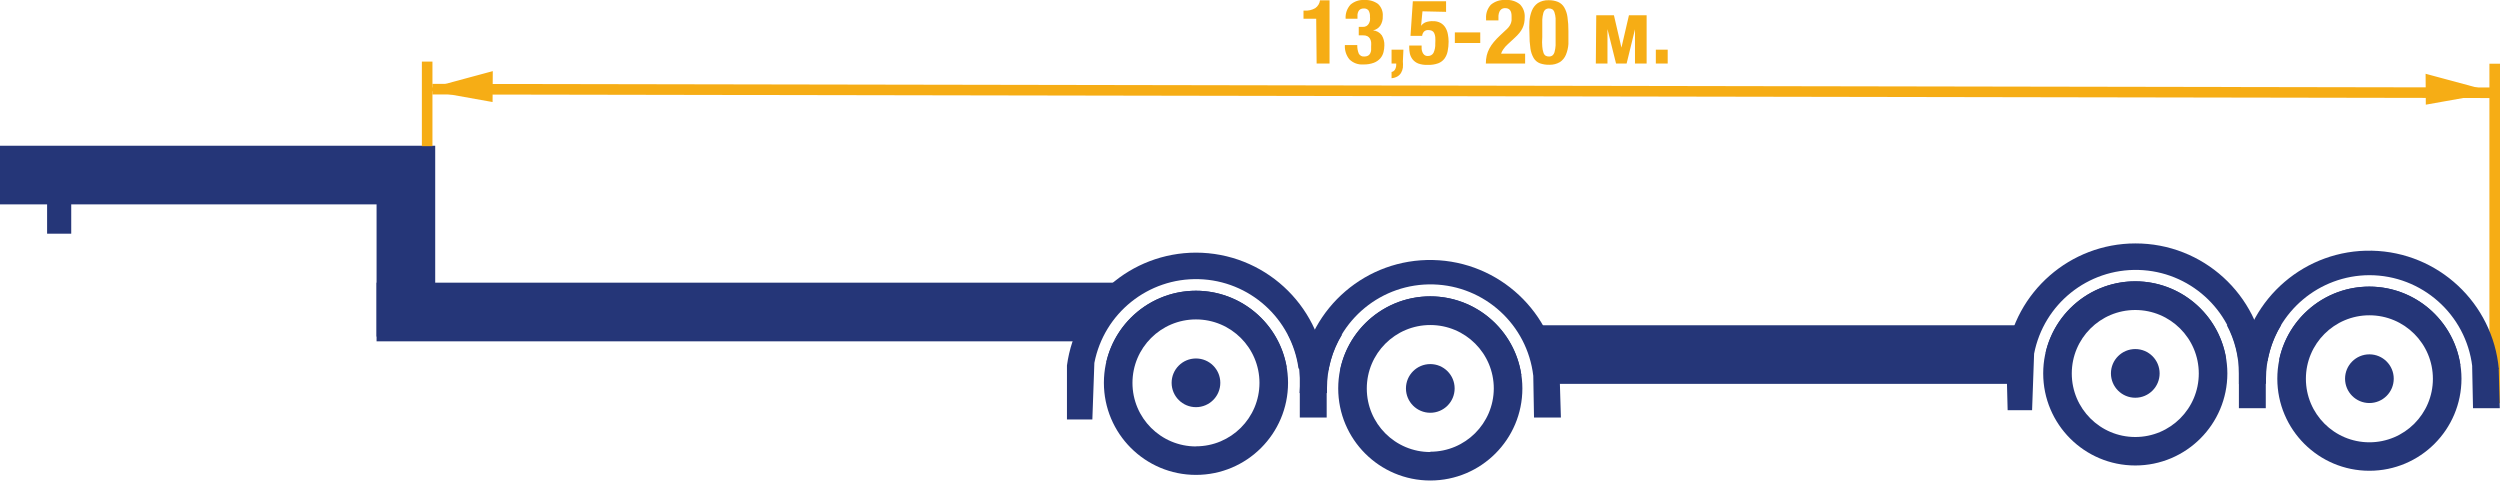
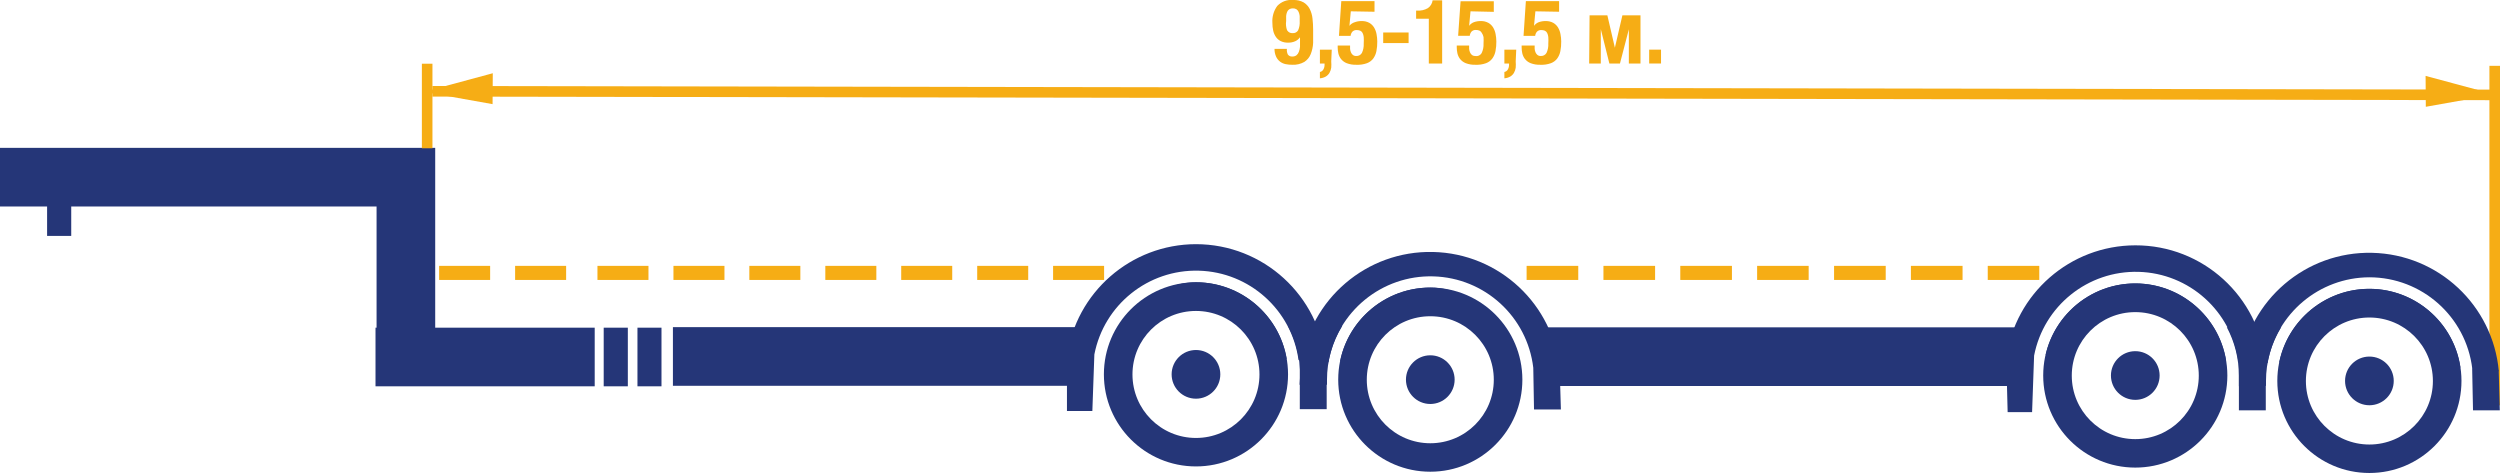
- <svg xmlns="http://www.w3.org/2000/svg" viewBox="0 0 236.21 45.37">
-   <defs>
-     <style>.cls-1{fill:#f6ad15}.cls-2{fill:#253678}</style>
-   </defs>
-   <g id="Слой_2" data-name="Слой 2">
-     <g id="Слой_1-2" data-name="Слой 1">
-       <path class="cls-1" d="M235.21 6.02h1V38.1h-1z" />
-       <g id="_1" data-name="1">
-         <path class="cls-2" d="M35.58 13.77H0v5.54h4.45v2.77h2.28v-2.77h28.85V31.8h5.54V13.77h-5.54z" />
-         <path class="cls-2" d="M102.79 31.28c0-1.65 3.25-3.2 3.68-4.57H35.58v5.54h66.24c-.03-.31.97-.64.97-.97zm87.07 4.02c0-1.65 2.17-3.2 2.47-4.57h-47.4l1 5.54h43.95c-.01-.27-.02-.64-.02-.97zm-64.48 1.84v-.47a9.71 9.71 0 0 1 1.43-5.07h-5.11a9.7 9.7 0 0 1 1.09 5.54zm9.76-9.14a8.72 8.72 0 0 0-8.52 6.95l1.51-.09a7.27 7.27 0 0 1 14.07.43l1.54.15a8.71 8.71 0 0 0-8.6-7.44z" />
-         <path class="cls-2" d="M135.14 28a8.7 8.7 0 1 0 8.7 8.7 8.71 8.71 0 0 0-8.7-8.7zm0 14.71a6 6 0 1 1 6-6 6 6 0 0 1-6 5.97z" />
-         <circle class="cls-2" cx="135.14" cy="36.67" r="1.75" />
-         <path class="cls-2" d="M135.14 39a2.3 2.3 0 1 1 2.3-2.3 2.3 2.3 0 0 1-2.3 2.3zM113 27.47a8.71 8.71 0 0 0-8.47 6.75l1.49-.09a7.27 7.27 0 0 1 14.07.43l1.48.15a8.71 8.71 0 0 0-8.57-7.24z" />
-         <path class="cls-2" d="M113 27.47a8.7 8.7 0 1 0 8.7 8.7 8.71 8.71 0 0 0-8.7-8.7zm0 14.71a6 6 0 1 1 6-6 6 6 0 0 1-6 5.99z" />
-         <circle class="cls-2" cx="113.02" cy="36.17" r="1.75" />
-         <path class="cls-2" d="M113 38.47a2.3 2.3 0 1 1 2.3-2.3 2.3 2.3 0 0 1-2.3 2.3z" />
-         <path class="cls-2" d="M113 23.87a12.32 12.32 0 0 0-12.19 10.66v5.1h2.4l.19-5.34a9.78 9.78 0 0 1 19.29.53l2.57.25A12.32 12.32 0 0 0 113 23.87z" />
-         <path class="cls-2" d="M122.81 33.91h2.54v5.54h-2.54z" />
-         <path class="cls-2" d="M147.37 35.76a12.3 12.3 0 0 0-24.44-.54q1.29-.15 2.59-.24a9.78 9.78 0 0 1 19.35.53l.07 3.94h2.54zm66.73.5v-.47a9.72 9.72 0 0 1 1.43-5.07h-5.13a9.71 9.71 0 0 1 1.14 4.57v1z" />
-         <path class="cls-2" d="M223.87 26a9.8 9.8 0 0 1 9.72 8.63l2.51.25a12.3 12.3 0 0 0-24.44-.54q1.29-.15 2.59-.24a9.8 9.8 0 0 1 9.62-8.1z" />
-         <path class="cls-2" d="M223.87 27.08a8.71 8.71 0 0 0-8.53 6.92l1.51-.09a7.27 7.27 0 0 1 14.07.43l1.54.15a8.71 8.71 0 0 0-8.59-7.41z" />
-         <path class="cls-2" d="M223.87 27.08a8.7 8.7 0 1 0 8.7 8.7 8.71 8.71 0 0 0-8.7-8.7zm0 14.71a6 6 0 1 1 6-6 6 6 0 0 1-6 6z" />
-         <circle class="cls-2" cx="223.87" cy="35.79" r="1.75" />
-         <path class="cls-2" d="M223.87 38.08a2.3 2.3 0 1 1 2.3-2.3 2.3 2.3 0 0 1-2.3 2.3zm-22.12-11.5a8.71 8.71 0 0 0-8.47 6.75l1.49-.09a7.27 7.27 0 0 1 14.07.43l1.48.15a8.71 8.71 0 0 0-8.57-7.24z" />
-         <path class="cls-2" d="M201.75 26.58a8.7 8.7 0 1 0 8.7 8.7 8.71 8.71 0 0 0-8.7-8.7zm0 14.71a6 6 0 1 1 6-6 6 6 0 0 1-6 6z" />
-         <circle class="cls-2" cx="201.75" cy="35.28" r="1.75" />
-         <path class="cls-2" d="M201.75 37.58a2.3 2.3 0 1 1 2.3-2.3 2.3 2.3 0 0 1-2.3 2.3z" />
-         <path class="cls-2" d="M201.75 23a12.32 12.32 0 0 0-12.19 10.66l.13 5.1H192l.19-5.34a9.78 9.78 0 0 1 19.29.53l2.57.25a12.32 12.32 0 0 0-12.3-11.2z" />
-         <path class="cls-2" d="M211.54 33.03h2.54v5.54h-2.54zm23.67-.01l.88 1.86.1 3.69h-2.53l-.08-3.94 1.63-1.61z" />
-       </g>
-       <path class="cls-1" d="M39.86 5.82h1v7.99h-1z" />
-       <path class="cls-1" transform="rotate(-89.9 138.278 8.597)" d="M137.78-88.83h1v194.86h-1z" />
-       <path class="cls-1" d="M46.54 9.64l-6.5-1.16 6.52-1.76-.02 2.92zm182.66.25l6.51-1.16-6.53-1.76.02 2.92zM124.36 1.77h-1.2V1h.11a1.75 1.75 0 0 0 1-.23 1.06 1.06 0 0 0 .45-.74h.9V6h-1.22zm4.02 3.29a.53.53 0 0 0 .53.28.7.7 0 0 0 .35-.08.53.53 0 0 0 .2-.21.85.85 0 0 0 .09-.31 3.16 3.16 0 0 0 0-.37 2.38 2.38 0 0 0 0-.39.94.94 0 0 0-.11-.33.61.61 0 0 0-.24-.23.84.84 0 0 0-.41-.08h-.41v-.8h.4a.61.61 0 0 0 .33-.08.62.62 0 0 0 .21-.21 1 1 0 0 0 .12-.3 1.64 1.64 0 0 0 0-.36 1 1 0 0 0-.14-.61.53.53 0 0 0-.44-.18.62.62 0 0 0-.32.07.48.48 0 0 0-.19.2.9.9 0 0 0-.09.31 3.31 3.31 0 0 0 0 .39h-1.12a1.79 1.79 0 0 1 .46-1.33 1.82 1.82 0 0 1 1.32-.44 2 2 0 0 1 1.28.37 1.43 1.43 0 0 1 .45 1.17 1.51 1.51 0 0 1-.24.89 1.07 1.07 0 0 1-.68.44 1.13 1.13 0 0 1 .83.47 1.72 1.72 0 0 1 .24.95 2.74 2.74 0 0 1-.08.63 1.41 1.41 0 0 1-.3.59 1.56 1.56 0 0 1-.61.42 2.67 2.67 0 0 1-1 .16 1.68 1.68 0 0 1-1.31-.48 1.93 1.93 0 0 1-.43-1.35h1.17a2 2 0 0 0 .14.8zm4.17.73a3.68 3.68 0 0 1 0 .6 1.35 1.35 0 0 1-.17.49 1 1 0 0 1-.34.34 1.33 1.33 0 0 1-.56.17V6.8a.46.46 0 0 0 .33-.24.86.86 0 0 0 .11-.43V6h-.44V4.69h1.12zm1.85-4.72l-.13 1.37a1 1 0 0 1 .44-.34 1.84 1.84 0 0 1 .69-.1 1.41 1.41 0 0 1 .72.17 1.26 1.26 0 0 1 .45.44 1.87 1.87 0 0 1 .23.62 3.63 3.63 0 0 1 .07.7 4.47 4.47 0 0 1-.09.91 1.76 1.76 0 0 1-.3.7 1.33 1.33 0 0 1-.59.44 2.62 2.62 0 0 1-1 .15A2.33 2.33 0 0 1 134 6a1.3 1.3 0 0 1-.54-.4 1.41 1.41 0 0 1-.25-.54 2.59 2.59 0 0 1-.06-.55V4.3h1.17a3.15 3.15 0 0 0 0 .32 1.08 1.08 0 0 0 .08.32.65.65 0 0 0 .18.25.48.48 0 0 0 .31.1.58.58 0 0 0 .55-.29 1.84 1.84 0 0 0 .17-.88 4.69 4.69 0 0 0 0-.62 1.12 1.12 0 0 0-.11-.39.46.46 0 0 0-.22-.21.86.86 0 0 0-.34-.06.53.53 0 0 0-.4.15.7.7 0 0 0-.17.4h-1.1l.22-3.27h3.14v1zm5.46 2.99h-2.4v-1h2.4zm.53 1.94a3.29 3.29 0 0 1 .08-.75 2.73 2.73 0 0 1 .25-.66 3.57 3.57 0 0 1 .42-.62 6.67 6.67 0 0 1 .58-.61l.49-.46a2.67 2.67 0 0 0 .33-.33 1.43 1.43 0 0 0 .19-.31 1.14 1.14 0 0 0 .09-.33 3.48 3.48 0 0 0 0-.41c0-.5-.2-.75-.59-.75a.62.62 0 0 0-.36.09.61.61 0 0 0-.2.25 1.2 1.2 0 0 0-.09.37v.45h-1.17v-.19a1.75 1.75 0 0 1 .45-1.29 1.94 1.94 0 0 1 1.4-.45 1.9 1.9 0 0 1 1.36.42 1.61 1.61 0 0 1 .44 1.22 2.74 2.74 0 0 1-.05.54 2.06 2.06 0 0 1-.16.48 2.2 2.2 0 0 1-.29.45 4.1 4.1 0 0 1-.43.45l-.68.63a2.53 2.53 0 0 0-.42.48 1.4 1.4 0 0 0-.2.4h2.27V6zm4.12-4a3.26 3.26 0 0 1 .23-1 1.62 1.62 0 0 1 .56-.71 1.79 1.79 0 0 1 1-.27 2.3 2.3 0 0 1 .91.16 1.27 1.27 0 0 1 .58.51 2.43 2.43 0 0 1 .31.91 8.72 8.72 0 0 1 .09 1.35v1.21a3.27 3.27 0 0 1-.23 1 1.54 1.54 0 0 1-.56.7 1.86 1.86 0 0 1-1 .26 2.5 2.5 0 0 1-.91-.14 1.19 1.19 0 0 1-.58-.49 2.45 2.45 0 0 1-.31-.91 8.72 8.72 0 0 1-.09-1.36q-.04-.64 0-1.22zm1.21 2.4a2.23 2.23 0 0 0 .11.57.53.53 0 0 0 .2.29.62.62 0 0 0 .32.08.53.53 0 0 0 .33-.1.64.64 0 0 0 .2-.33 2.93 2.93 0 0 0 .1-.62V1.73a2.27 2.27 0 0 0-.11-.57.53.53 0 0 0-.2-.28.62.62 0 0 0-.32-.08.53.53 0 0 0-.33.1.64.64 0 0 0-.2.33 2.94 2.94 0 0 0-.1.62V3.5c-.03.35-.02.66 0 .91zm5.1-2.96h1.67l.71 3.06.71-3.06h1.67V6h-1.1V2.77L153.69 6h-1l-.81-3.25V6h-1.1zM157.57 6h-1.12V4.69h1.12z" />
+ <svg xmlns="http://www.w3.org/2000/svg" viewBox="0 0 236.21 44.69">
+   <g id="cf0d7dba-d931-4aa6-911e-d379fc537563" data-name="Слой 2">
+     <g id="7af8545e-3072-4a95-9c7b-c4ac0f9c9e52" data-name="Слой 1">
+       <rect x="235.21" y="6.22" width="1" height="32.08" fill="#f6ad15" />
+       <polygon points="35.58 13.97 0 13.97 0 19.51 4.45 19.51 4.45 22.29 6.73 22.29 6.73 19.51 35.58 19.51 35.58 32 41.12 32 41.12 19.51 41.12 13.97 35.58 13.97" fill="#253678" />
+       <path d="M102.79,35.48a15.23,15.23,0,0,1,.68-4.57H63.58v5.54h38.24C101.79,36.14,102.79,35.81,102.79,35.48Z" fill="#253678" />
+       <path d="M189.86,35.5c0-1.65,2.17-3.2,2.47-4.57h-47.4l1,5.54h43.95C189.87,36.15,189.86,35.83,189.86,35.5Z" fill="#253678" />
+       <path d="M125.38,36.35c0-.16,0-.31,0-.47a9.71,9.71,0,0,1,1.43-5.07h-5.11a9.7,9.7,0,0,1,1.09,5.54Z" fill="#253678" />
+       <path d="M135.14,27.17a8.72,8.72,0,0,0-8.52,6.95l1.51-.09a7.27,7.27,0,0,1,14.07.43c.51,0,1,1.1,1.54,1.15C143.12,31.41,139.51,27.17,135.14,27.17Z" fill="#253678" />
+       <path d="M135.14,27.17a8.7,8.7,0,1,0,8.7,8.7A8.71,8.71,0,0,0,135.14,27.17Zm0,14.71a6,6,0,1,1,6-6A6,6,0,0,1,135.14,41.88Z" fill="#253678" />
+       <circle cx="135.14" cy="35.87" r="1.75" fill="#253678" />
+       <path d="M135.14,38.17a2.3,2.3,0,1,1,2.3-2.3A2.3,2.3,0,0,1,135.14,38.17Z" fill="#253678" />
+       <path d="M113,26.67c-4.12,0-7.58,3.89-8.47,7.75.5,0,1-1.07,1.49-1.09a7.27,7.27,0,0,1,14.07.43l1.48.15A8.71,8.71,0,0,0,113,26.67Z" fill="#253678" />
+       <path d="M113,26.67a8.7,8.7,0,1,0,8.7,8.7A8.71,8.71,0,0,0,113,26.67Zm0,14.71a6,6,0,1,1,6-6A6,6,0,0,1,113,41.38Z" fill="#253678" />
+       <circle cx="113.02" cy="35.37" r="1.75" fill="#253678" />
+       <path d="M113,37.67a2.3,2.3,0,1,1,2.3-2.3A2.3,2.3,0,0,1,113,37.67Z" fill="#253678" />
+       <path d="M113,23.07a12.32,12.32,0,0,0-12.19,10.66v5.1h2.4l.19-5.34a9.78,9.78,0,0,1,19.29.53l2.57.25A12.32,12.32,0,0,0,113,23.07Z" fill="#253678" />
+       <rect x="122.81" y="33.12" width="2.54" height="5.54" fill="#253678" />
+       <path d="M147.37,35a12.3,12.3,0,0,0-24.44-.54q1.29-.15,2.59-.24a9.78,9.78,0,0,1,19.35.53l.07,3.94h2.54Z" fill="#253678" />
+       <path d="M214.1,36.46c0-.16,0-.31,0-.47a9.72,9.72,0,0,1,1.43-5.07H210.4a9.71,9.71,0,0,1,1.14,4.57c0,.33,0,.65,0,1Z" fill="#253678" />
+       <path d="M223.87,26.2a9.8,9.8,0,0,1,9.72,8.63l2.51.25a12.3,12.3,0,0,0-24.44-.54q1.29-.15,2.59-.24A9.8,9.8,0,0,1,223.87,26.2Z" fill="#253678" />
+       <path d="M223.87,27.29a8.71,8.71,0,0,0-8.52,6.95l1.51-.09a7.27,7.27,0,0,1,14.07.43l1.54.15A8.71,8.71,0,0,0,223.87,27.29Z" fill="#253678" />
+       <path d="M223.87,27.29a8.7,8.7,0,1,0,8.7,8.7A8.71,8.71,0,0,0,223.87,27.29Zm0,14.71a6,6,0,1,1,6-6A6,6,0,0,1,223.87,42Z" fill="#253678" />
+       <circle cx="223.87" cy="35.99" r="1.75" fill="#253678" />
+       <path d="M223.87,38.29a2.3,2.3,0,1,1,2.3-2.3A2.3,2.3,0,0,1,223.87,38.29Z" fill="#253678" />
+       <path d="M201.75,26.78a8.71,8.71,0,0,0-8.47,6.75l1.49-.09a7.27,7.27,0,0,1,14.07.43l1.48.15A8.71,8.71,0,0,0,201.75,26.78Z" fill="#253678" />
+       <path d="M201.75,26.78a8.7,8.7,0,1,0,8.7,8.7A8.71,8.71,0,0,0,201.75,26.78Zm0,14.71a6,6,0,1,1,6-6A6,6,0,0,1,201.75,41.49Z" fill="#253678" />
+       <circle cx="201.75" cy="35.48" r="1.75" fill="#253678" />
+       <path d="M201.75,37.78a2.3,2.3,0,1,1,2.3-2.3A2.3,2.3,0,0,1,201.75,37.78Z" fill="#253678" />
+       <path d="M201.75,23.18a12.32,12.32,0,0,0-12.19,10.66l.13,5.1H192l.19-5.34a9.78,9.78,0,0,1,19.29.53l2.57.25A12.32,12.32,0,0,0,201.75,23.18Z" fill="#253678" />
+       <rect x="211.54" y="33.23" width="2.54" height="5.54" fill="#253678" />
+       <polygon points="235.21 33.23 236.09 35.08 236.19 38.77 233.66 38.77 233.58 34.83 235.21 33.23" fill="#253678" />
+       <rect x="60.23" y="30.96" width="2.27" height="5.54" fill="#253678" />
+       <rect x="35.48" y="30.96" width="20.71" height="5.54" fill="#253678" />
+       <rect x="57.04" y="30.96" width="2.28" height="5.54" fill="#253678" />
+       <rect x="39.86" y="6.02" width="1" height="7.99" fill="#f6ad15" />
+       <rect x="137.78" y="-88.63" width="1" height="194.86" transform="translate(129.24 147.06) rotate(-89.9)" fill="#f6ad15" />
+       <polygon points="46.54 9.84 40.04 8.68 46.56 6.92 46.54 9.84" fill="#f6ad15" />
+       <polygon points="229.2 10.09 235.71 8.93 229.18 7.17 229.2 10.09" fill="#f6ad15" />
+       <path d="M121.68,5.15a.47.47,0,0,0,.43.19.62.62,0,0,0,.39-.12.75.75,0,0,0,.22-.32,1.75,1.75,0,0,0,.11-.48c0-.19,0-.39,0-.61V3.52h0a1.1,1.1,0,0,1-.44.37,1.56,1.56,0,0,1-.69.14,1.5,1.5,0,0,1-.68-.14,1.19,1.19,0,0,1-.46-.39,1.72,1.72,0,0,1-.26-.59,3.3,3.3,0,0,1-.08-.75,2.43,2.43,0,0,1,.46-1.6A1.83,1.83,0,0,1,122.18,0a1.88,1.88,0,0,1,1,.23,1.58,1.58,0,0,1,.57.62,2.59,2.59,0,0,1,.26.9,9.08,9.08,0,0,1,.06,1.06c0,.43,0,.85,0,1.25a3.3,3.3,0,0,1-.23,1.06,1.57,1.57,0,0,1-.6.73,2.11,2.11,0,0,1-1.15.27,3.05,3.05,0,0,1-.62-.06,1.31,1.31,0,0,1-.53-.24,1.25,1.25,0,0,1-.37-.47,1.75,1.75,0,0,1-.15-.73h1.17A1,1,0,0,0,121.68,5.15Zm-.06-2.28a.54.54,0,0,0,.51.26.55.55,0,0,0,.52-.26,1.85,1.85,0,0,0,.15-.88,4.14,4.14,0,0,0,0-.48,1.26,1.26,0,0,0-.1-.38.58.58,0,0,0-.2-.25.6.6,0,0,0-.34-.09.62.62,0,0,0-.35.09.55.55,0,0,0-.2.25,1.3,1.3,0,0,0-.09.38c0,.14,0,.3,0,.47A1.85,1.85,0,0,0,121.61,2.87Z" fill="#f6ad15" />
+       <path d="M125.78,5.8a3.74,3.74,0,0,1,0,.6,1.36,1.36,0,0,1-.17.49,1,1,0,0,1-.34.34,1.33,1.33,0,0,1-.56.17V6.8a.47.47,0,0,0,.33-.24.87.87,0,0,0,.11-.43V6h-.44V4.69h1.12Z" fill="#f6ad15" />
+       <path d="M127.63,1.07l-.13,1.37h0A1,1,0,0,1,128,2.1a1.82,1.82,0,0,1,.66-.11,1.41,1.41,0,0,1,.72.17,1.26,1.26,0,0,1,.45.44,1.86,1.86,0,0,1,.23.62,3.62,3.62,0,0,1,.07.7,4.46,4.46,0,0,1-.08.91,1.77,1.77,0,0,1-.3.7,1.32,1.32,0,0,1-.59.44,2.59,2.59,0,0,1-1,.15,2.35,2.35,0,0,1-.92-.15,1.3,1.3,0,0,1-.54-.4,1.4,1.4,0,0,1-.25-.54,2.59,2.59,0,0,1-.06-.55V4.3h1.17c0,.1,0,.21,0,.32a1.07,1.07,0,0,0,.08.32.65.65,0,0,0,.18.25.48.48,0,0,0,.31.1.58.58,0,0,0,.55-.29,1.84,1.84,0,0,0,.17-.88,4.71,4.71,0,0,0,0-.62,1.13,1.13,0,0,0-.11-.39.46.46,0,0,0-.22-.21.86.86,0,0,0-.34-.06.53.53,0,0,0-.4.15.71.71,0,0,0-.17.4h-1.1l.22-3.28h3.14v1Z" fill="#f6ad15" />
+       <path d="M133.09,4.07h-2.4v-1h2.4Z" fill="#f6ad15" />
+       <path d="M135,1.77h-1.2V1h.11a1.75,1.75,0,0,0,1-.23,1.06,1.06,0,0,0,.45-.74h.9V6H135Z" fill="#f6ad15" />
+       <path d="M138.94,1.07l-.13,1.37h0a1,1,0,0,1,.44-.34,1.82,1.82,0,0,1,.66-.11,1.41,1.41,0,0,1,.72.17,1.26,1.26,0,0,1,.45.44,1.87,1.87,0,0,1,.23.62,3.62,3.62,0,0,1,.07.7,4.47,4.47,0,0,1-.08.91,1.77,1.77,0,0,1-.3.7,1.32,1.32,0,0,1-.59.44,2.59,2.59,0,0,1-1,.15,2.36,2.36,0,0,1-.92-.15,1.3,1.3,0,0,1-.54-.4,1.4,1.4,0,0,1-.25-.54,2.58,2.58,0,0,1-.06-.55V4.3h1.17c0,.1,0,.21,0,.32a1.07,1.07,0,0,0,.08.32.65.65,0,0,0,.18.25.48.48,0,0,0,.31.1A.58.58,0,0,0,140,5a1.84,1.84,0,0,0,.17-.88,4.71,4.71,0,0,0,0-.62A1.13,1.13,0,0,0,140,3.1a.46.46,0,0,0-.22-.21.86.86,0,0,0-.34-.06.53.53,0,0,0-.4.15.71.71,0,0,0-.17.4h-1.1L138,.12h3.14v1Z" fill="#f6ad15" />
+       <path d="M143.21,5.8a3.75,3.75,0,0,1,0,.6,1.36,1.36,0,0,1-.17.49,1,1,0,0,1-.34.34,1.33,1.33,0,0,1-.56.17V6.8a.47.47,0,0,0,.33-.24.87.87,0,0,0,.11-.43V6h-.44V4.69h1.12Z" fill="#f6ad15" />
+       <path d="M145.07,1.07l-.13,1.37h0a1,1,0,0,1,.44-.34,1.82,1.82,0,0,1,.66-.11,1.41,1.41,0,0,1,.72.17,1.26,1.26,0,0,1,.45.44,1.86,1.86,0,0,1,.23.62,3.62,3.62,0,0,1,.07.7,4.46,4.46,0,0,1-.08.91,1.77,1.77,0,0,1-.3.7,1.32,1.32,0,0,1-.59.44,2.59,2.59,0,0,1-1,.15,2.36,2.36,0,0,1-.92-.15,1.3,1.3,0,0,1-.54-.4,1.4,1.4,0,0,1-.25-.54,2.58,2.58,0,0,1-.06-.55V4.3H145c0,.1,0,.21,0,.32a1.07,1.07,0,0,0,.08.32.65.65,0,0,0,.18.25.48.48,0,0,0,.31.1.58.58,0,0,0,.55-.29,1.84,1.84,0,0,0,.17-.88,4.73,4.73,0,0,0,0-.62,1.13,1.13,0,0,0-.11-.39.46.46,0,0,0-.22-.21.86.86,0,0,0-.34-.06.53.53,0,0,0-.4.15.71.71,0,0,0-.17.4h-1.1l.22-3.28h3.14v1Z" fill="#f6ad15" />
+       <path d="M150.19,1.45h1.68l.71,3.06.71-3.06H155V6h-1.1V2.77L153.06,6h-1l-.81-3.25V6h-1.1Z" fill="#f6ad15" />
+       <path d="M156.94,6h-1.12V4.69h1.12Z" fill="#f6ad15" />
+       <rect x="144.24" y="25.12" width="4.88" height="1.33" fill="#f6ad15" />
+       <rect x="151.5" y="25.12" width="4.88" height="1.33" fill="#f6ad15" />
+       <rect x="158.76" y="25.12" width="4.88" height="1.33" fill="#f6ad15" />
+       <rect x="166.02" y="25.12" width="4.87" height="1.33" fill="#f6ad15" />
+       <rect x="173.29" y="25.12" width="4.88" height="1.33" fill="#f6ad15" />
+       <rect x="180.55" y="25.12" width="4.88" height="1.33" fill="#f6ad15" />
+       <rect x="187.81" y="25.12" width="4.87" height="1.33" fill="#f6ad15" />
+       <rect x="56.45" y="25.12" width="4.82" height="1.33" fill="#f6ad15" />
+       <rect x="63.63" y="25.12" width="4.82" height="1.33" fill="#f6ad15" />
+       <rect x="41.49" y="25.12" width="4.82" height="1.33" fill="#f6ad15" />
+       <rect x="48.67" y="25.12" width="4.82" height="1.33" fill="#f6ad15" />
+       <rect x="70.8" y="25.12" width="4.82" height="1.33" fill="#f6ad15" />
+       <rect x="77.98" y="25.12" width="4.82" height="1.33" fill="#f6ad15" />
+       <rect x="85.15" y="25.12" width="4.82" height="1.33" fill="#f6ad15" />
+       <rect x="92.33" y="25.12" width="4.82" height="1.33" fill="#f6ad15" />
+       <rect x="99.5" y="25.12" width="4.82" height="1.33" fill="#f6ad15" />
    </g>
  </g>
</svg>
